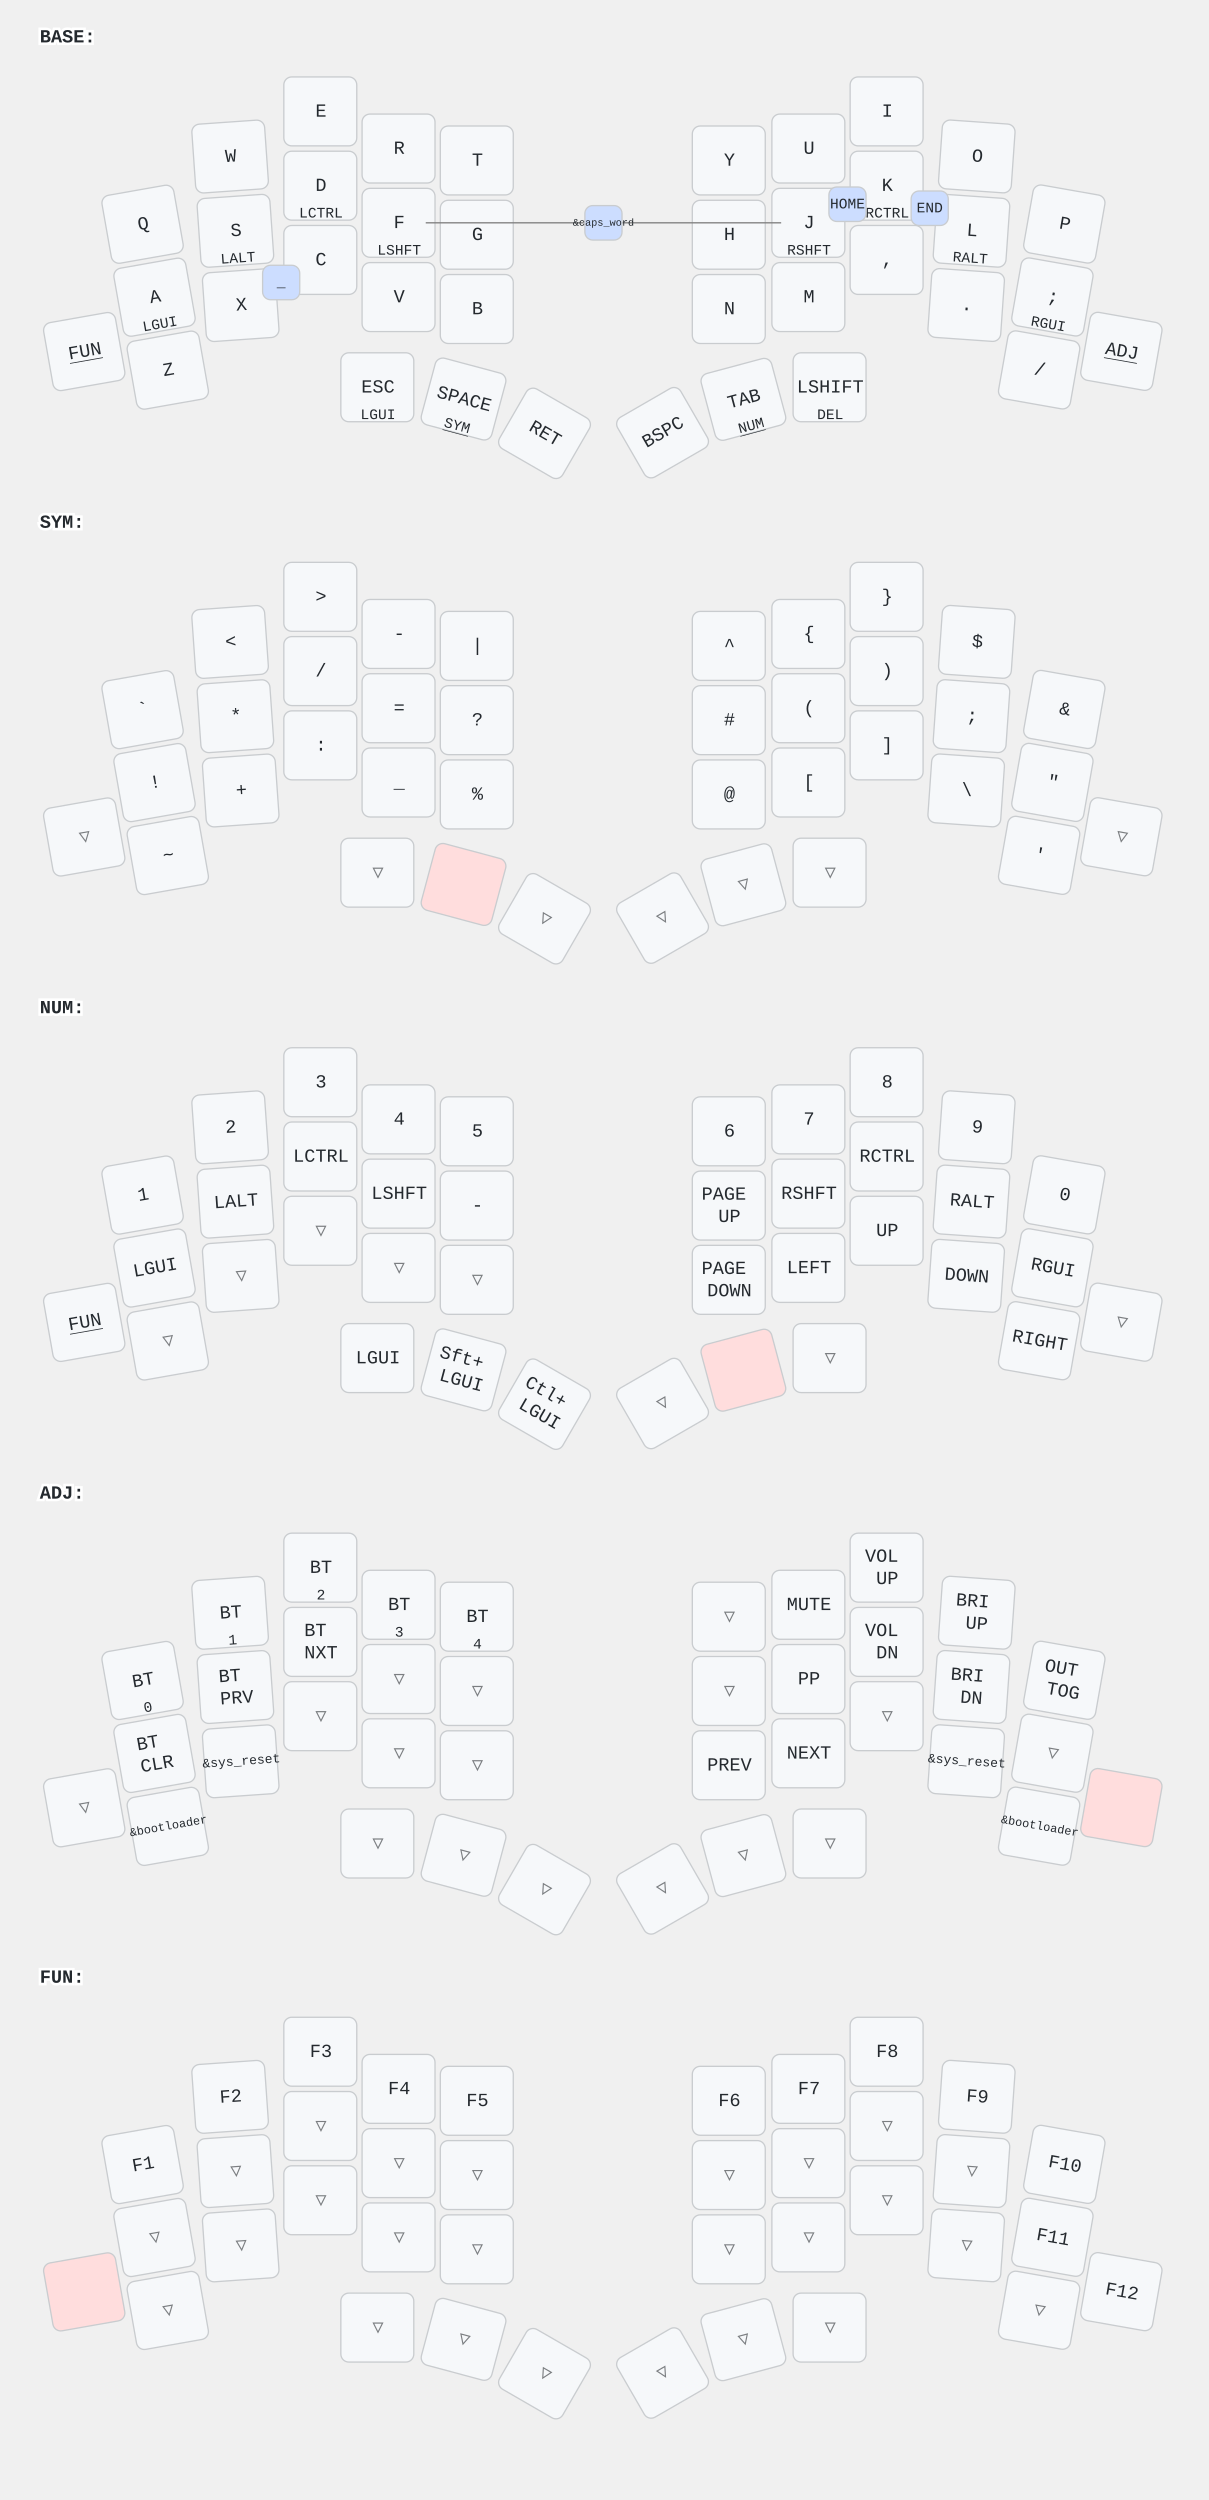
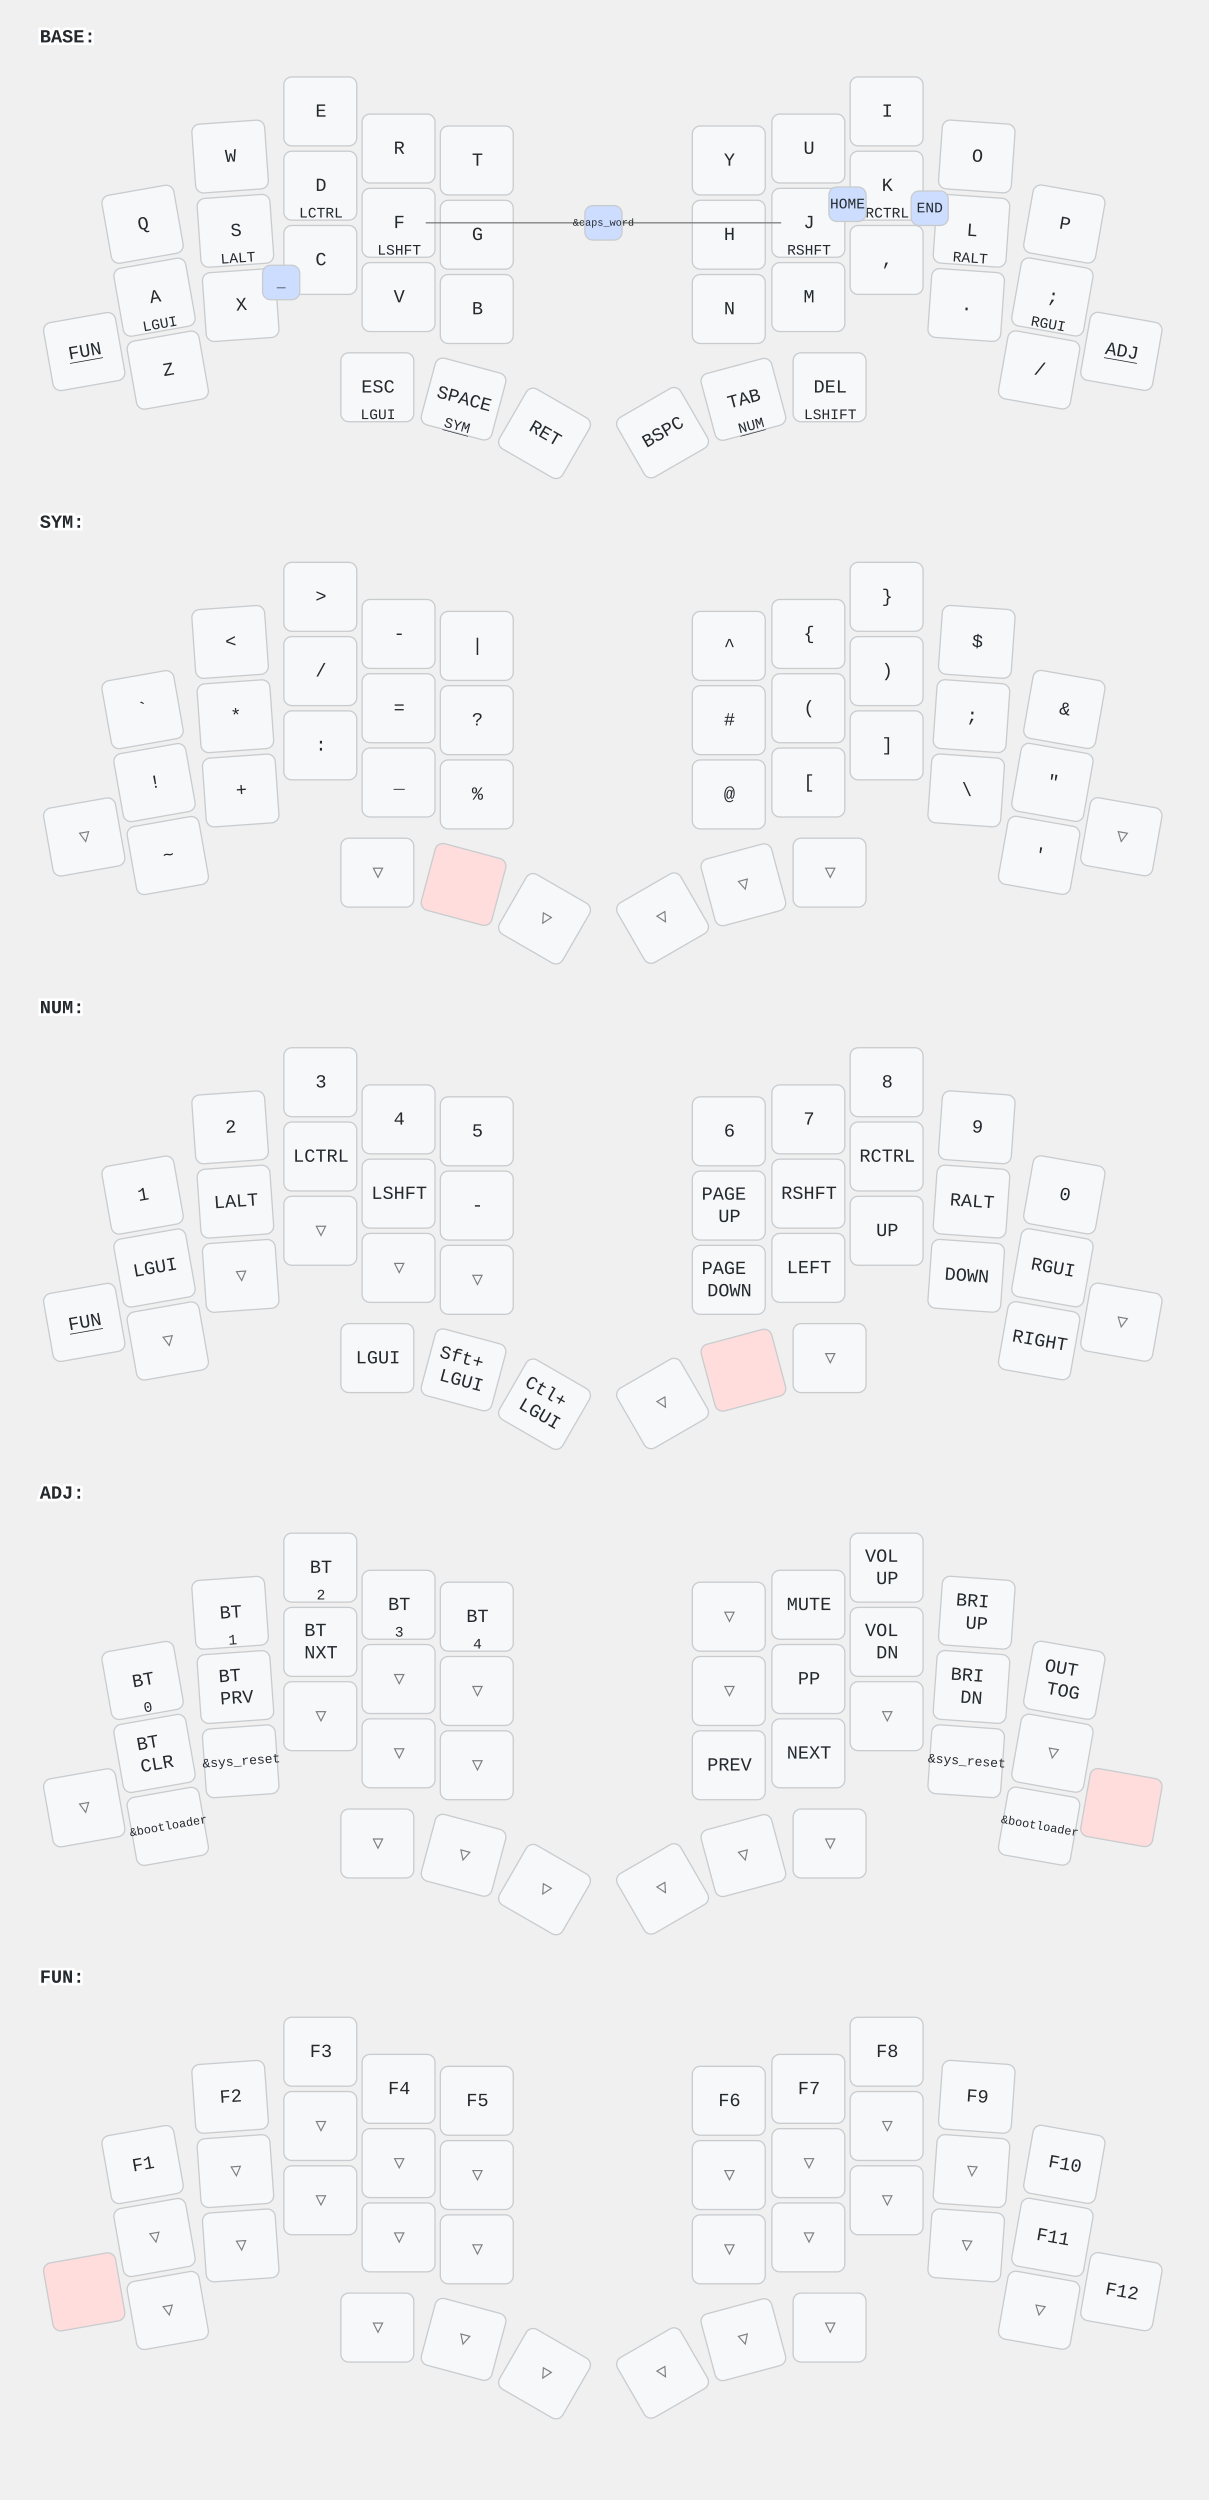
<svg xmlns="http://www.w3.org/2000/svg" width="911" height="1885" viewBox="0 0 911 1885" class="keymap">
  <style>/* inherit to force styles through use tags */
svg path {
    fill: inherit;
}

/* font and background color specifications */
svg.keymap {
    font-family: SFMono-Regular,Consolas,Liberation Mono,Menlo,monospace;
    font-size: 14px;
    font-kerning: normal;
    text-rendering: optimizeLegibility;
    fill: #24292e;
}

/* default key styling */
rect.key {
    fill: #f6f8fa;
}

rect.key, rect.combo {
    stroke: #c9cccf;
    stroke-width: 1;
}

/* default key side styling, only used is draw_key_sides is set */
rect.side {
    filter: brightness(90%);
}

/* color accent for combo boxes */
rect.combo, rect.combo-separate {
    fill: #cdf;
}

/* color accent for held keys */
rect.held, rect.combo.held {
    fill: #fdd;
}

/* color accent for ghost (optional) keys */
rect.ghost, rect.combo.ghost {
    stroke-dasharray: 4, 4;
    stroke-width: 2;
}

text {
    text-anchor: middle;
    dominant-baseline: middle;
}

/* styling for layer labels */
text.label {
    font-weight: bold;
    text-anchor: start;
    stroke: white;
    stroke-width: 4;
    paint-order: stroke;
}

/* styling for optional footer */
text.footer {
    text-anchor: end;
    dominant-baseline: auto;
    stroke: white;
    stroke-width: 4;
    paint-order: stroke;
}

/* styling for combo tap, and key non-tap label text */
text.combo, text.hold, text.shifted, text.left, text.right, text.tl, text.tr, text.bl, text.br {
    font-size: 11px;
}

text.hold, text.bl, text.br {
    text-anchor: middle;
    dominant-baseline: auto;
}

text.shifted, text.tl, text.tr {
    text-anchor: middle;
    dominant-baseline: hanging;
}

text.left, text.tl, text.bl {
    text-anchor: start;
}

text.right, text.tr, text.br {
    text-anchor: end;
}

text.layer-activator {
    text-decoration: underline;
}

/* styling for hold/shifted label text in combo box */
text.combo.hold, text.combo.shifted, text.combo.left, text.combo.right {
    font-size: 8px;
}

/* lighter symbol for transparent keys */
text.trans {
    fill: #7b7e81;
}

/* styling for combo dendrons */
path.combo {
    stroke-width: 1;
    stroke: gray;
    fill: none;
}

/* Start Tabler Icons Cleanup */
/* cannot use height/width with glyphs */
.icon-tabler &gt; path {
    fill: inherit;
    stroke: inherit;
    stroke-width: 2;
}
/* hide tabler's default box */
.icon-tabler &gt; path[stroke="none"][fill="none"] {
    visibility: hidden;
}
/* End Tabler Icons Cleanup */
</style>
  <g transform="translate(30, 0)" class="layer-BASE">
    <text x="0" y="28" class="label" id="BASE">BASE:</text>
    <g transform="translate(0, 56)">
      <g transform="translate(78, 113) rotate(-10.0)" class="key keypos-0">
        <rect rx="6" ry="6" x="-28" y="-26" width="55" height="52" class="key" />
        <text x="0" y="0" class="key tap">Q</text>
      </g>
      <g transform="translate(144, 62) rotate(-4.0)" class="key keypos-1">
        <rect rx="6" ry="6" x="-28" y="-26" width="55" height="52" class="key" />
        <text x="0" y="0" class="key tap">W</text>
      </g>
      <g transform="translate(212, 28)" class="key keypos-2">
        <rect rx="6" ry="6" x="-28" y="-26" width="55" height="52" class="key" />
        <text x="0" y="0" class="key tap">E</text>
      </g>
      <g transform="translate(271, 56)" class="key keypos-3">
        <rect rx="6" ry="6" x="-28" y="-26" width="55" height="52" class="key" />
        <text x="0" y="0" class="key tap">R</text>
      </g>
      <g transform="translate(330, 65)" class="key keypos-4">
        <rect rx="6" ry="6" x="-28" y="-26" width="55" height="52" class="key" />
        <text x="0" y="0" class="key tap">T</text>
      </g>
      <g transform="translate(520, 65)" class="key keypos-5">
        <rect rx="6" ry="6" x="-28" y="-26" width="55" height="52" class="key" />
        <text x="0" y="0" class="key tap">Y</text>
      </g>
      <g transform="translate(580, 56)" class="key keypos-6">
        <rect rx="6" ry="6" x="-28" y="-26" width="55" height="52" class="key" />
        <text x="0" y="0" class="key tap">U</text>
      </g>
      <g transform="translate(639, 28)" class="key keypos-7">
        <rect rx="6" ry="6" x="-28" y="-26" width="55" height="52" class="key" />
        <text x="0" y="0" class="key tap">I</text>
      </g>
      <g transform="translate(707, 62) rotate(4.0)" class="key keypos-8">
        <rect rx="6" ry="6" x="-28" y="-26" width="55" height="52" class="key" />
        <text x="0" y="0" class="key tap">O</text>
      </g>
      <g transform="translate(773, 113) rotate(10.0)" class="key keypos-9">
        <rect rx="6" ry="6" x="-28" y="-26" width="55" height="52" class="key" />
        <text x="0" y="0" class="key tap">P</text>
      </g>
      <g transform="translate(87, 168) rotate(-10.0)" class="key keypos-10">
        <rect rx="6" ry="6" x="-28" y="-26" width="55" height="52" class="key" />
        <text x="0" y="0" class="key tap">A</text>
        <text x="0" y="24" class="key hold">LGUI</text>
      </g>
      <g transform="translate(148, 118) rotate(-4.0)" class="key keypos-11">
        <rect rx="6" ry="6" x="-28" y="-26" width="55" height="52" class="key" />
        <text x="0" y="0" class="key tap">S</text>
        <text x="0" y="24" class="key hold">LALT</text>
      </g>
      <g transform="translate(212, 84)" class="key keypos-12">
        <rect rx="6" ry="6" x="-28" y="-26" width="55" height="52" class="key" />
        <text x="0" y="0" class="key tap">D</text>
        <text x="0" y="24" class="key hold">LCTRL</text>
      </g>
      <g transform="translate(271, 112)" class="key keypos-13">
        <rect rx="6" ry="6" x="-28" y="-26" width="55" height="52" class="key" />
        <text x="0" y="0" class="key tap">F</text>
        <text x="0" y="24" class="key hold">LSHFT</text>
      </g>
      <g transform="translate(330, 121)" class="key keypos-14">
        <rect rx="6" ry="6" x="-28" y="-26" width="55" height="52" class="key" />
        <text x="0" y="0" class="key tap">G</text>
      </g>
      <g transform="translate(520, 121)" class="key keypos-15">
        <rect rx="6" ry="6" x="-28" y="-26" width="55" height="52" class="key" />
        <text x="0" y="0" class="key tap">H</text>
      </g>
      <g transform="translate(580, 112)" class="key keypos-16">
        <rect rx="6" ry="6" x="-28" y="-26" width="55" height="52" class="key" />
        <text x="0" y="0" class="key tap">J</text>
        <text x="0" y="24" class="key hold">RSHFT</text>
      </g>
      <g transform="translate(639, 84)" class="key keypos-17">
        <rect rx="6" ry="6" x="-28" y="-26" width="55" height="52" class="key" />
        <text x="0" y="0" class="key tap">K</text>
        <text x="0" y="24" class="key hold">RCTRL</text>
      </g>
      <g transform="translate(703, 118) rotate(4.0)" class="key keypos-18">
        <rect rx="6" ry="6" x="-28" y="-26" width="55" height="52" class="key" />
        <text x="0" y="0" class="key tap">L</text>
        <text x="0" y="24" class="key hold">RALT</text>
      </g>
      <g transform="translate(764, 168) rotate(10.0)" class="key keypos-19">
        <rect rx="6" ry="6" x="-28" y="-26" width="55" height="52" class="key" />
        <text x="0" y="0" class="key tap">;</text>
        <text x="0" y="24" class="key hold">RGUI</text>
      </g>
      <g transform="translate(34, 209) rotate(-10.0)" class="key keypos-20">
        <rect rx="6" ry="6" x="-28" y="-26" width="55" height="52" class="key" />
        <a href="#FUN">
          <text x="0" y="0" class="key tap layer-activator">FUN</text>
        </a>
      </g>
      <g transform="translate(97, 223) rotate(-10.0)" class="key keypos-21">
        <rect rx="6" ry="6" x="-28" y="-26" width="55" height="52" class="key" />
        <text x="0" y="0" class="key tap">Z</text>
      </g>
      <g transform="translate(152, 174) rotate(-4.0)" class="key keypos-22">
        <rect rx="6" ry="6" x="-28" y="-26" width="55" height="52" class="key" />
        <text x="0" y="0" class="key tap">X</text>
      </g>
      <g transform="translate(212, 140)" class="key keypos-23">
        <rect rx="6" ry="6" x="-28" y="-26" width="55" height="52" class="key" />
        <text x="0" y="0" class="key tap">C</text>
      </g>
      <g transform="translate(271, 168)" class="key keypos-24">
        <rect rx="6" ry="6" x="-28" y="-26" width="55" height="52" class="key" />
        <text x="0" y="0" class="key tap">V</text>
      </g>
      <g transform="translate(330, 177)" class="key keypos-25">
        <rect rx="6" ry="6" x="-28" y="-26" width="55" height="52" class="key" />
        <text x="0" y="0" class="key tap">B</text>
      </g>
      <g transform="translate(520, 177)" class="key keypos-26">
        <rect rx="6" ry="6" x="-28" y="-26" width="55" height="52" class="key" />
        <text x="0" y="0" class="key tap">N</text>
      </g>
      <g transform="translate(580, 168)" class="key keypos-27">
        <rect rx="6" ry="6" x="-28" y="-26" width="55" height="52" class="key" />
        <text x="0" y="0" class="key tap">M</text>
      </g>
      <g transform="translate(639, 140)" class="key keypos-28">
        <rect rx="6" ry="6" x="-28" y="-26" width="55" height="52" class="key" />
        <text x="0" y="0" class="key tap">,</text>
      </g>
      <g transform="translate(699, 174) rotate(4.0)" class="key keypos-29">
        <rect rx="6" ry="6" x="-28" y="-26" width="55" height="52" class="key" />
        <text x="0" y="0" class="key tap">.</text>
      </g>
      <g transform="translate(754, 223) rotate(10.0)" class="key keypos-30">
        <rect rx="6" ry="6" x="-28" y="-26" width="55" height="52" class="key" />
        <text x="0" y="0" class="key tap">/</text>
      </g>
      <g transform="translate(816, 209) rotate(10.0)" class="key keypos-31">
        <rect rx="6" ry="6" x="-28" y="-26" width="55" height="52" class="key" />
        <a href="#ADJ">
          <text x="0" y="0" class="key tap layer-activator">ADJ</text>
        </a>
      </g>
      <g transform="translate(255, 236)" class="key keypos-32">
        <rect rx="6" ry="6" x="-28" y="-26" width="55" height="52" class="key" />
        <text x="0" y="0" class="key tap">ESC</text>
        <text x="0" y="24" class="key hold">LGUI</text>
      </g>
      <g transform="translate(320, 245) rotate(15.0)" class="key keypos-33">
        <rect rx="6" ry="6" x="-28" y="-26" width="55" height="52" class="key" />
        <text x="0" y="0" class="key tap">SPACE</text>
        <a href="#SYM">
          <text x="0" y="24" class="key hold layer-activator">SYM</text>
        </a>
      </g>
      <g transform="translate(381, 271) rotate(30.0)" class="key keypos-34">
        <rect rx="6" ry="6" x="-28" y="-26" width="55" height="52" class="key" />
        <text x="0" y="0" class="key tap">RET</text>
      </g>
      <g transform="translate(470, 270) rotate(-30.0)" class="key keypos-35">
        <rect rx="6" ry="6" x="-28" y="-26" width="55" height="52" class="key" />
        <text x="0" y="0" class="key tap">BSPC</text>
      </g>
      <g transform="translate(531, 245) rotate(-15.0)" class="key keypos-36">
        <rect rx="6" ry="6" x="-28" y="-26" width="55" height="52" class="key" />
        <text x="0" y="0" class="key tap">TAB</text>
        <a href="#NUM">
          <text x="0" y="24" class="key hold layer-activator">NUM</text>
        </a>
      </g>
      <g transform="translate(596, 236)" class="key keypos-37">
        <rect rx="6" ry="6" x="-28" y="-26" width="55" height="52" class="key" />
-         <text x="0" y="0" class="key tap">LSHIFT</text>
-         <text x="0" y="24" class="key hold">DEL</text>
+         <text x="0" y="0" class="key tap">DEL</text>
+         <text x="0" y="24" class="key hold">LSHIFT</text>
      </g>
      <g class="combo combopos-0">
        <path d="M425,112 l-134,0" class="combo" />
        <path d="M425,112 l134,0" class="combo" />
        <rect rx="6" ry="6" x="411" y="99" width="28" height="26" class="combo" />
        <text x="425" y="112" class="combo tap">
          <tspan style="font-size: 70%">&amp;caps_word</tspan>
        </text>
      </g>
      <g class="combo combopos-1">
        <rect rx="6" ry="6" x="168" y="144" width="28" height="26" class="combo" />
        <text x="182" y="157" class="combo tap">_</text>
      </g>
      <g class="combo combopos-2">
        <rect rx="6" ry="6" x="595" y="85" width="28" height="26" class="combo" />
        <text x="609" y="98" class="combo tap">HOME</text>
      </g>
      <g class="combo combopos-3">
        <rect rx="6" ry="6" x="657" y="88" width="28" height="26" class="combo" />
        <text x="671" y="101" class="combo tap">END</text>
      </g>
    </g>
  </g>
  <g transform="translate(30, 366)" class="layer-SYM">
    <text x="0" y="28" class="label" id="SYM">SYM:</text>
    <g transform="translate(0, 56)">
      <g transform="translate(78, 113) rotate(-10.0)" class="key keypos-0">
        <rect rx="6" ry="6" x="-28" y="-26" width="55" height="52" class="key" />
        <text x="0" y="0" class="key tap">`</text>
      </g>
      <g transform="translate(144, 62) rotate(-4.0)" class="key keypos-1">
        <rect rx="6" ry="6" x="-28" y="-26" width="55" height="52" class="key" />
        <text x="0" y="0" class="key tap">&lt;</text>
      </g>
      <g transform="translate(212, 28)" class="key keypos-2">
        <rect rx="6" ry="6" x="-28" y="-26" width="55" height="52" class="key" />
        <text x="0" y="0" class="key tap">&gt;</text>
      </g>
      <g transform="translate(271, 56)" class="key keypos-3">
        <rect rx="6" ry="6" x="-28" y="-26" width="55" height="52" class="key" />
        <text x="0" y="0" class="key tap">-</text>
      </g>
      <g transform="translate(330, 65)" class="key keypos-4">
        <rect rx="6" ry="6" x="-28" y="-26" width="55" height="52" class="key" />
        <text x="0" y="0" class="key tap">|</text>
      </g>
      <g transform="translate(520, 65)" class="key keypos-5">
        <rect rx="6" ry="6" x="-28" y="-26" width="55" height="52" class="key" />
        <text x="0" y="0" class="key tap">^</text>
      </g>
      <g transform="translate(580, 56)" class="key keypos-6">
        <rect rx="6" ry="6" x="-28" y="-26" width="55" height="52" class="key" />
        <text x="0" y="0" class="key tap">{</text>
      </g>
      <g transform="translate(639, 28)" class="key keypos-7">
        <rect rx="6" ry="6" x="-28" y="-26" width="55" height="52" class="key" />
        <text x="0" y="0" class="key tap">}</text>
      </g>
      <g transform="translate(707, 62) rotate(4.0)" class="key keypos-8">
        <rect rx="6" ry="6" x="-28" y="-26" width="55" height="52" class="key" />
        <text x="0" y="0" class="key tap">$</text>
      </g>
      <g transform="translate(773, 113) rotate(10.0)" class="key keypos-9">
        <rect rx="6" ry="6" x="-28" y="-26" width="55" height="52" class="key" />
        <text x="0" y="0" class="key tap">&amp;</text>
      </g>
      <g transform="translate(87, 168) rotate(-10.0)" class="key keypos-10">
        <rect rx="6" ry="6" x="-28" y="-26" width="55" height="52" class="key" />
        <text x="0" y="0" class="key tap">!</text>
      </g>
      <g transform="translate(148, 118) rotate(-4.0)" class="key keypos-11">
        <rect rx="6" ry="6" x="-28" y="-26" width="55" height="52" class="key" />
        <text x="0" y="0" class="key tap">*</text>
      </g>
      <g transform="translate(212, 84)" class="key keypos-12">
        <rect rx="6" ry="6" x="-28" y="-26" width="55" height="52" class="key" />
        <text x="0" y="0" class="key tap">/</text>
      </g>
      <g transform="translate(271, 112)" class="key keypos-13">
        <rect rx="6" ry="6" x="-28" y="-26" width="55" height="52" class="key" />
        <text x="0" y="0" class="key tap">=</text>
      </g>
      <g transform="translate(330, 121)" class="key keypos-14">
        <rect rx="6" ry="6" x="-28" y="-26" width="55" height="52" class="key" />
        <text x="0" y="0" class="key tap">?</text>
      </g>
      <g transform="translate(520, 121)" class="key keypos-15">
        <rect rx="6" ry="6" x="-28" y="-26" width="55" height="52" class="key" />
        <text x="0" y="0" class="key tap">#</text>
      </g>
      <g transform="translate(580, 112)" class="key keypos-16">
        <rect rx="6" ry="6" x="-28" y="-26" width="55" height="52" class="key" />
        <text x="0" y="0" class="key tap">(</text>
      </g>
      <g transform="translate(639, 84)" class="key keypos-17">
        <rect rx="6" ry="6" x="-28" y="-26" width="55" height="52" class="key" />
        <text x="0" y="0" class="key tap">)</text>
      </g>
      <g transform="translate(703, 118) rotate(4.0)" class="key keypos-18">
        <rect rx="6" ry="6" x="-28" y="-26" width="55" height="52" class="key" />
        <text x="0" y="0" class="key tap">;</text>
      </g>
      <g transform="translate(764, 168) rotate(10.0)" class="key keypos-19">
        <rect rx="6" ry="6" x="-28" y="-26" width="55" height="52" class="key" />
        <text x="0" y="0" class="key tap">"</text>
      </g>
      <g transform="translate(34, 209) rotate(-10.0)" class="key trans keypos-20">
        <rect rx="6" ry="6" x="-28" y="-26" width="55" height="52" class="key trans" />
        <text x="0" y="0" class="key trans tap">▽</text>
      </g>
      <g transform="translate(97, 223) rotate(-10.0)" class="key keypos-21">
        <rect rx="6" ry="6" x="-28" y="-26" width="55" height="52" class="key" />
        <text x="0" y="0" class="key tap">~</text>
      </g>
      <g transform="translate(152, 174) rotate(-4.0)" class="key keypos-22">
        <rect rx="6" ry="6" x="-28" y="-26" width="55" height="52" class="key" />
        <text x="0" y="0" class="key tap">+</text>
      </g>
      <g transform="translate(212, 140)" class="key keypos-23">
        <rect rx="6" ry="6" x="-28" y="-26" width="55" height="52" class="key" />
        <text x="0" y="0" class="key tap">:</text>
      </g>
      <g transform="translate(271, 168)" class="key keypos-24">
        <rect rx="6" ry="6" x="-28" y="-26" width="55" height="52" class="key" />
        <text x="0" y="0" class="key tap">_</text>
      </g>
      <g transform="translate(330, 177)" class="key keypos-25">
        <rect rx="6" ry="6" x="-28" y="-26" width="55" height="52" class="key" />
        <text x="0" y="0" class="key tap">%</text>
      </g>
      <g transform="translate(520, 177)" class="key keypos-26">
        <rect rx="6" ry="6" x="-28" y="-26" width="55" height="52" class="key" />
        <text x="0" y="0" class="key tap">@</text>
      </g>
      <g transform="translate(580, 168)" class="key keypos-27">
        <rect rx="6" ry="6" x="-28" y="-26" width="55" height="52" class="key" />
        <text x="0" y="0" class="key tap">[</text>
      </g>
      <g transform="translate(639, 140)" class="key keypos-28">
        <rect rx="6" ry="6" x="-28" y="-26" width="55" height="52" class="key" />
        <text x="0" y="0" class="key tap">]</text>
      </g>
      <g transform="translate(699, 174) rotate(4.0)" class="key keypos-29">
        <rect rx="6" ry="6" x="-28" y="-26" width="55" height="52" class="key" />
        <text x="0" y="0" class="key tap">\</text>
      </g>
      <g transform="translate(754, 223) rotate(10.0)" class="key keypos-30">
        <rect rx="6" ry="6" x="-28" y="-26" width="55" height="52" class="key" />
        <text x="0" y="0" class="key tap">'</text>
      </g>
      <g transform="translate(816, 209) rotate(10.0)" class="key trans keypos-31">
        <rect rx="6" ry="6" x="-28" y="-26" width="55" height="52" class="key trans" />
        <text x="0" y="0" class="key trans tap">▽</text>
      </g>
      <g transform="translate(255, 236)" class="key trans keypos-32">
        <rect rx="6" ry="6" x="-28" y="-26" width="55" height="52" class="key trans" />
        <text x="0" y="0" class="key trans tap">▽</text>
      </g>
      <g transform="translate(320, 245) rotate(15.0)" class="key held keypos-33">
        <rect rx="6" ry="6" x="-28" y="-26" width="55" height="52" class="key held" />
      </g>
      <g transform="translate(381, 271) rotate(30.0)" class="key trans keypos-34">
        <rect rx="6" ry="6" x="-28" y="-26" width="55" height="52" class="key trans" />
        <text x="0" y="0" class="key trans tap">▽</text>
      </g>
      <g transform="translate(470, 270) rotate(-30.0)" class="key trans keypos-35">
        <rect rx="6" ry="6" x="-28" y="-26" width="55" height="52" class="key trans" />
        <text x="0" y="0" class="key trans tap">▽</text>
      </g>
      <g transform="translate(531, 245) rotate(-15.0)" class="key trans keypos-36">
        <rect rx="6" ry="6" x="-28" y="-26" width="55" height="52" class="key trans" />
        <text x="0" y="0" class="key trans tap">▽</text>
      </g>
      <g transform="translate(596, 236)" class="key trans keypos-37">
        <rect rx="6" ry="6" x="-28" y="-26" width="55" height="52" class="key trans" />
        <text x="0" y="0" class="key trans tap">▽</text>
      </g>
    </g>
  </g>
  <g transform="translate(30, 732)" class="layer-NUM">
    <text x="0" y="28" class="label" id="NUM">NUM:</text>
    <g transform="translate(0, 56)">
      <g transform="translate(78, 113) rotate(-10.0)" class="key keypos-0">
        <rect rx="6" ry="6" x="-28" y="-26" width="55" height="52" class="key" />
        <text x="0" y="0" class="key tap">1</text>
      </g>
      <g transform="translate(144, 62) rotate(-4.0)" class="key keypos-1">
        <rect rx="6" ry="6" x="-28" y="-26" width="55" height="52" class="key" />
        <text x="0" y="0" class="key tap">2</text>
      </g>
      <g transform="translate(212, 28)" class="key keypos-2">
        <rect rx="6" ry="6" x="-28" y="-26" width="55" height="52" class="key" />
        <text x="0" y="0" class="key tap">3</text>
      </g>
      <g transform="translate(271, 56)" class="key keypos-3">
        <rect rx="6" ry="6" x="-28" y="-26" width="55" height="52" class="key" />
        <text x="0" y="0" class="key tap">4</text>
      </g>
      <g transform="translate(330, 65)" class="key keypos-4">
        <rect rx="6" ry="6" x="-28" y="-26" width="55" height="52" class="key" />
        <text x="0" y="0" class="key tap">5</text>
      </g>
      <g transform="translate(520, 65)" class="key keypos-5">
        <rect rx="6" ry="6" x="-28" y="-26" width="55" height="52" class="key" />
        <text x="0" y="0" class="key tap">6</text>
      </g>
      <g transform="translate(580, 56)" class="key keypos-6">
        <rect rx="6" ry="6" x="-28" y="-26" width="55" height="52" class="key" />
        <text x="0" y="0" class="key tap">7</text>
      </g>
      <g transform="translate(639, 28)" class="key keypos-7">
        <rect rx="6" ry="6" x="-28" y="-26" width="55" height="52" class="key" />
        <text x="0" y="0" class="key tap">8</text>
      </g>
      <g transform="translate(707, 62) rotate(4.0)" class="key keypos-8">
        <rect rx="6" ry="6" x="-28" y="-26" width="55" height="52" class="key" />
        <text x="0" y="0" class="key tap">9</text>
      </g>
      <g transform="translate(773, 113) rotate(10.0)" class="key keypos-9">
        <rect rx="6" ry="6" x="-28" y="-26" width="55" height="52" class="key" />
        <text x="0" y="0" class="key tap">0</text>
      </g>
      <g transform="translate(87, 168) rotate(-10.0)" class="key keypos-10">
        <rect rx="6" ry="6" x="-28" y="-26" width="55" height="52" class="key" />
        <text x="0" y="0" class="key tap">LGUI</text>
      </g>
      <g transform="translate(148, 118) rotate(-4.0)" class="key keypos-11">
        <rect rx="6" ry="6" x="-28" y="-26" width="55" height="52" class="key" />
        <text x="0" y="0" class="key tap">LALT</text>
      </g>
      <g transform="translate(212, 84)" class="key keypos-12">
        <rect rx="6" ry="6" x="-28" y="-26" width="55" height="52" class="key" />
        <text x="0" y="0" class="key tap">LCTRL</text>
      </g>
      <g transform="translate(271, 112)" class="key keypos-13">
        <rect rx="6" ry="6" x="-28" y="-26" width="55" height="52" class="key" />
        <text x="0" y="0" class="key tap">LSHFT</text>
      </g>
      <g transform="translate(330, 121)" class="key keypos-14">
        <rect rx="6" ry="6" x="-28" y="-26" width="55" height="52" class="key" />
        <text x="0" y="0" class="key tap">-</text>
      </g>
      <g transform="translate(520, 121)" class="key keypos-15">
        <rect rx="6" ry="6" x="-28" y="-26" width="55" height="52" class="key" />
        <text x="0" y="0" class="key tap">
          <tspan x="0" dy="-0.6em">PAGE</tspan>
          <tspan x="0" dy="1.2em">UP</tspan>
        </text>
      </g>
      <g transform="translate(580, 112)" class="key keypos-16">
        <rect rx="6" ry="6" x="-28" y="-26" width="55" height="52" class="key" />
        <text x="0" y="0" class="key tap">RSHFT</text>
      </g>
      <g transform="translate(639, 84)" class="key keypos-17">
        <rect rx="6" ry="6" x="-28" y="-26" width="55" height="52" class="key" />
        <text x="0" y="0" class="key tap">RCTRL</text>
      </g>
      <g transform="translate(703, 118) rotate(4.0)" class="key keypos-18">
        <rect rx="6" ry="6" x="-28" y="-26" width="55" height="52" class="key" />
        <text x="0" y="0" class="key tap">RALT</text>
      </g>
      <g transform="translate(764, 168) rotate(10.0)" class="key keypos-19">
        <rect rx="6" ry="6" x="-28" y="-26" width="55" height="52" class="key" />
        <text x="0" y="0" class="key tap">RGUI</text>
      </g>
      <g transform="translate(34, 209) rotate(-10.0)" class="key keypos-20">
        <rect rx="6" ry="6" x="-28" y="-26" width="55" height="52" class="key" />
        <a href="#FUN">
          <text x="0" y="0" class="key tap layer-activator">FUN</text>
        </a>
      </g>
      <g transform="translate(97, 223) rotate(-10.0)" class="key trans keypos-21">
        <rect rx="6" ry="6" x="-28" y="-26" width="55" height="52" class="key trans" />
        <text x="0" y="0" class="key trans tap">▽</text>
      </g>
      <g transform="translate(152, 174) rotate(-4.0)" class="key trans keypos-22">
        <rect rx="6" ry="6" x="-28" y="-26" width="55" height="52" class="key trans" />
        <text x="0" y="0" class="key trans tap">▽</text>
      </g>
      <g transform="translate(212, 140)" class="key trans keypos-23">
        <rect rx="6" ry="6" x="-28" y="-26" width="55" height="52" class="key trans" />
        <text x="0" y="0" class="key trans tap">▽</text>
      </g>
      <g transform="translate(271, 168)" class="key trans keypos-24">
        <rect rx="6" ry="6" x="-28" y="-26" width="55" height="52" class="key trans" />
        <text x="0" y="0" class="key trans tap">▽</text>
      </g>
      <g transform="translate(330, 177)" class="key trans keypos-25">
        <rect rx="6" ry="6" x="-28" y="-26" width="55" height="52" class="key trans" />
        <text x="0" y="0" class="key trans tap">▽</text>
      </g>
      <g transform="translate(520, 177)" class="key keypos-26">
        <rect rx="6" ry="6" x="-28" y="-26" width="55" height="52" class="key" />
        <text x="0" y="0" class="key tap">
          <tspan x="0" dy="-0.6em">PAGE</tspan>
          <tspan x="0" dy="1.2em">DOWN</tspan>
        </text>
      </g>
      <g transform="translate(580, 168)" class="key keypos-27">
        <rect rx="6" ry="6" x="-28" y="-26" width="55" height="52" class="key" />
        <text x="0" y="0" class="key tap">LEFT</text>
      </g>
      <g transform="translate(639, 140)" class="key keypos-28">
        <rect rx="6" ry="6" x="-28" y="-26" width="55" height="52" class="key" />
        <text x="0" y="0" class="key tap">UP</text>
      </g>
      <g transform="translate(699, 174) rotate(4.0)" class="key keypos-29">
        <rect rx="6" ry="6" x="-28" y="-26" width="55" height="52" class="key" />
        <text x="0" y="0" class="key tap">DOWN</text>
      </g>
      <g transform="translate(754, 223) rotate(10.0)" class="key keypos-30">
        <rect rx="6" ry="6" x="-28" y="-26" width="55" height="52" class="key" />
        <text x="0" y="0" class="key tap">RIGHT</text>
      </g>
      <g transform="translate(816, 209) rotate(10.0)" class="key trans keypos-31">
        <rect rx="6" ry="6" x="-28" y="-26" width="55" height="52" class="key trans" />
        <text x="0" y="0" class="key trans tap">▽</text>
      </g>
      <g transform="translate(255, 236)" class="key keypos-32">
        <rect rx="6" ry="6" x="-28" y="-26" width="55" height="52" class="key" />
        <text x="0" y="0" class="key tap">LGUI</text>
      </g>
      <g transform="translate(320, 245) rotate(15.0)" class="key keypos-33">
        <rect rx="6" ry="6" x="-28" y="-26" width="55" height="52" class="key" />
        <text x="0" y="0" class="key tap">
          <tspan x="0" dy="-0.6em">Sft+</tspan>
          <tspan x="0" dy="1.2em">LGUI</tspan>
        </text>
      </g>
      <g transform="translate(381, 271) rotate(30.0)" class="key keypos-34">
        <rect rx="6" ry="6" x="-28" y="-26" width="55" height="52" class="key" />
        <text x="0" y="0" class="key tap">
          <tspan x="0" dy="-0.6em">Ctl+</tspan>
          <tspan x="0" dy="1.2em">LGUI</tspan>
        </text>
      </g>
      <g transform="translate(470, 270) rotate(-30.0)" class="key trans keypos-35">
        <rect rx="6" ry="6" x="-28" y="-26" width="55" height="52" class="key trans" />
        <text x="0" y="0" class="key trans tap">▽</text>
      </g>
      <g transform="translate(531, 245) rotate(-15.0)" class="key held keypos-36">
        <rect rx="6" ry="6" x="-28" y="-26" width="55" height="52" class="key held" />
      </g>
      <g transform="translate(596, 236)" class="key trans keypos-37">
        <rect rx="6" ry="6" x="-28" y="-26" width="55" height="52" class="key trans" />
        <text x="0" y="0" class="key trans tap">▽</text>
      </g>
    </g>
  </g>
  <g transform="translate(30, 1098)" class="layer-ADJ">
    <text x="0" y="28" class="label" id="ADJ">ADJ:</text>
    <g transform="translate(0, 56)">
      <g transform="translate(78, 113) rotate(-10.0)" class="key keypos-0">
        <rect rx="6" ry="6" x="-28" y="-26" width="55" height="52" class="key" />
        <text x="0" y="0" class="key tap">BT</text>
        <text x="0" y="24" class="key hold">0</text>
      </g>
      <g transform="translate(144, 62) rotate(-4.0)" class="key keypos-1">
        <rect rx="6" ry="6" x="-28" y="-26" width="55" height="52" class="key" />
        <text x="0" y="0" class="key tap">BT</text>
        <text x="0" y="24" class="key hold">1</text>
      </g>
      <g transform="translate(212, 28)" class="key keypos-2">
        <rect rx="6" ry="6" x="-28" y="-26" width="55" height="52" class="key" />
        <text x="0" y="0" class="key tap">BT</text>
        <text x="0" y="24" class="key hold">2</text>
      </g>
      <g transform="translate(271, 56)" class="key keypos-3">
        <rect rx="6" ry="6" x="-28" y="-26" width="55" height="52" class="key" />
        <text x="0" y="0" class="key tap">BT</text>
        <text x="0" y="24" class="key hold">3</text>
      </g>
      <g transform="translate(330, 65)" class="key keypos-4">
        <rect rx="6" ry="6" x="-28" y="-26" width="55" height="52" class="key" />
        <text x="0" y="0" class="key tap">BT</text>
        <text x="0" y="24" class="key hold">4</text>
      </g>
      <g transform="translate(520, 65)" class="key trans keypos-5">
        <rect rx="6" ry="6" x="-28" y="-26" width="55" height="52" class="key trans" />
        <text x="0" y="0" class="key trans tap">▽</text>
      </g>
      <g transform="translate(580, 56)" class="key keypos-6">
        <rect rx="6" ry="6" x="-28" y="-26" width="55" height="52" class="key" />
        <text x="0" y="0" class="key tap">MUTE</text>
      </g>
      <g transform="translate(639, 28)" class="key keypos-7">
        <rect rx="6" ry="6" x="-28" y="-26" width="55" height="52" class="key" />
        <text x="0" y="0" class="key tap">
          <tspan x="0" dy="-0.6em">VOL</tspan>
          <tspan x="0" dy="1.2em">UP</tspan>
        </text>
      </g>
      <g transform="translate(707, 62) rotate(4.0)" class="key keypos-8">
        <rect rx="6" ry="6" x="-28" y="-26" width="55" height="52" class="key" />
        <text x="0" y="0" class="key tap">
          <tspan x="0" dy="-0.6em">BRI</tspan>
          <tspan x="0" dy="1.2em">UP</tspan>
        </text>
      </g>
      <g transform="translate(773, 113) rotate(10.0)" class="key keypos-9">
        <rect rx="6" ry="6" x="-28" y="-26" width="55" height="52" class="key" />
        <text x="0" y="0" class="key tap">
          <tspan x="0" dy="-0.6em">OUT</tspan>
          <tspan x="0" dy="1.2em">TOG</tspan>
        </text>
      </g>
      <g transform="translate(87, 168) rotate(-10.0)" class="key keypos-10">
        <rect rx="6" ry="6" x="-28" y="-26" width="55" height="52" class="key" />
        <text x="0" y="0" class="key tap">
          <tspan x="0" dy="-0.6em">BT</tspan>
          <tspan x="0" dy="1.2em">CLR</tspan>
        </text>
      </g>
      <g transform="translate(148, 118) rotate(-4.0)" class="key keypos-11">
        <rect rx="6" ry="6" x="-28" y="-26" width="55" height="52" class="key" />
        <text x="0" y="0" class="key tap">
          <tspan x="0" dy="-0.6em">BT</tspan>
          <tspan x="0" dy="1.2em">PRV</tspan>
        </text>
      </g>
      <g transform="translate(212, 84)" class="key keypos-12">
        <rect rx="6" ry="6" x="-28" y="-26" width="55" height="52" class="key" />
        <text x="0" y="0" class="key tap">
          <tspan x="0" dy="-0.6em">BT</tspan>
          <tspan x="0" dy="1.2em">NXT</tspan>
        </text>
      </g>
      <g transform="translate(271, 112)" class="key trans keypos-13">
        <rect rx="6" ry="6" x="-28" y="-26" width="55" height="52" class="key trans" />
        <text x="0" y="0" class="key trans tap">▽</text>
      </g>
      <g transform="translate(330, 121)" class="key trans keypos-14">
        <rect rx="6" ry="6" x="-28" y="-26" width="55" height="52" class="key trans" />
        <text x="0" y="0" class="key trans tap">▽</text>
      </g>
      <g transform="translate(520, 121)" class="key trans keypos-15">
        <rect rx="6" ry="6" x="-28" y="-26" width="55" height="52" class="key trans" />
        <text x="0" y="0" class="key trans tap">▽</text>
      </g>
      <g transform="translate(580, 112)" class="key keypos-16">
        <rect rx="6" ry="6" x="-28" y="-26" width="55" height="52" class="key" />
        <text x="0" y="0" class="key tap">PP</text>
      </g>
      <g transform="translate(639, 84)" class="key keypos-17">
        <rect rx="6" ry="6" x="-28" y="-26" width="55" height="52" class="key" />
        <text x="0" y="0" class="key tap">
          <tspan x="0" dy="-0.6em">VOL</tspan>
          <tspan x="0" dy="1.2em">DN</tspan>
        </text>
      </g>
      <g transform="translate(703, 118) rotate(4.0)" class="key keypos-18">
        <rect rx="6" ry="6" x="-28" y="-26" width="55" height="52" class="key" />
        <text x="0" y="0" class="key tap">
          <tspan x="0" dy="-0.6em">BRI</tspan>
          <tspan x="0" dy="1.2em">DN</tspan>
        </text>
      </g>
      <g transform="translate(764, 168) rotate(10.0)" class="key trans keypos-19">
        <rect rx="6" ry="6" x="-28" y="-26" width="55" height="52" class="key trans" />
        <text x="0" y="0" class="key trans tap">▽</text>
      </g>
      <g transform="translate(34, 209) rotate(-10.0)" class="key trans keypos-20">
        <rect rx="6" ry="6" x="-28" y="-26" width="55" height="52" class="key trans" />
        <text x="0" y="0" class="key trans tap">▽</text>
      </g>
      <g transform="translate(97, 223) rotate(-10.0)" class="key keypos-21">
        <rect rx="6" ry="6" x="-28" y="-26" width="55" height="52" class="key" />
        <text x="0" y="0" class="key tap">
          <tspan style="font-size: 64%">&amp;bootloader</tspan>
        </text>
      </g>
      <g transform="translate(152, 174) rotate(-4.0)" class="key keypos-22">
        <rect rx="6" ry="6" x="-28" y="-26" width="55" height="52" class="key" />
        <text x="0" y="0" class="key tap">
          <tspan style="font-size: 70%">&amp;sys_reset</tspan>
        </text>
      </g>
      <g transform="translate(212, 140)" class="key trans keypos-23">
        <rect rx="6" ry="6" x="-28" y="-26" width="55" height="52" class="key trans" />
        <text x="0" y="0" class="key trans tap">▽</text>
      </g>
      <g transform="translate(271, 168)" class="key trans keypos-24">
        <rect rx="6" ry="6" x="-28" y="-26" width="55" height="52" class="key trans" />
        <text x="0" y="0" class="key trans tap">▽</text>
      </g>
      <g transform="translate(330, 177)" class="key trans keypos-25">
        <rect rx="6" ry="6" x="-28" y="-26" width="55" height="52" class="key trans" />
        <text x="0" y="0" class="key trans tap">▽</text>
      </g>
      <g transform="translate(520, 177)" class="key keypos-26">
        <rect rx="6" ry="6" x="-28" y="-26" width="55" height="52" class="key" />
        <text x="0" y="0" class="key tap">PREV</text>
      </g>
      <g transform="translate(580, 168)" class="key keypos-27">
        <rect rx="6" ry="6" x="-28" y="-26" width="55" height="52" class="key" />
        <text x="0" y="0" class="key tap">NEXT</text>
      </g>
      <g transform="translate(639, 140)" class="key trans keypos-28">
        <rect rx="6" ry="6" x="-28" y="-26" width="55" height="52" class="key trans" />
        <text x="0" y="0" class="key trans tap">▽</text>
      </g>
      <g transform="translate(699, 174) rotate(4.0)" class="key keypos-29">
        <rect rx="6" ry="6" x="-28" y="-26" width="55" height="52" class="key" />
        <text x="0" y="0" class="key tap">
          <tspan style="font-size: 70%">&amp;sys_reset</tspan>
        </text>
      </g>
      <g transform="translate(754, 223) rotate(10.0)" class="key keypos-30">
        <rect rx="6" ry="6" x="-28" y="-26" width="55" height="52" class="key" />
        <text x="0" y="0" class="key tap">
          <tspan style="font-size: 64%">&amp;bootloader</tspan>
        </text>
      </g>
      <g transform="translate(816, 209) rotate(10.0)" class="key held keypos-31">
        <rect rx="6" ry="6" x="-28" y="-26" width="55" height="52" class="key held" />
      </g>
      <g transform="translate(255, 236)" class="key trans keypos-32">
        <rect rx="6" ry="6" x="-28" y="-26" width="55" height="52" class="key trans" />
        <text x="0" y="0" class="key trans tap">▽</text>
      </g>
      <g transform="translate(320, 245) rotate(15.0)" class="key trans keypos-33">
        <rect rx="6" ry="6" x="-28" y="-26" width="55" height="52" class="key trans" />
        <text x="0" y="0" class="key trans tap">▽</text>
      </g>
      <g transform="translate(381, 271) rotate(30.0)" class="key trans keypos-34">
        <rect rx="6" ry="6" x="-28" y="-26" width="55" height="52" class="key trans" />
        <text x="0" y="0" class="key trans tap">▽</text>
      </g>
      <g transform="translate(470, 270) rotate(-30.0)" class="key trans keypos-35">
        <rect rx="6" ry="6" x="-28" y="-26" width="55" height="52" class="key trans" />
        <text x="0" y="0" class="key trans tap">▽</text>
      </g>
      <g transform="translate(531, 245) rotate(-15.0)" class="key trans keypos-36">
        <rect rx="6" ry="6" x="-28" y="-26" width="55" height="52" class="key trans" />
        <text x="0" y="0" class="key trans tap">▽</text>
      </g>
      <g transform="translate(596, 236)" class="key trans keypos-37">
        <rect rx="6" ry="6" x="-28" y="-26" width="55" height="52" class="key trans" />
        <text x="0" y="0" class="key trans tap">▽</text>
      </g>
    </g>
  </g>
  <g transform="translate(30, 1463)" class="layer-FUN">
    <text x="0" y="28" class="label" id="FUN">FUN:</text>
    <g transform="translate(0, 56)">
      <g transform="translate(78, 113) rotate(-10.0)" class="key keypos-0">
        <rect rx="6" ry="6" x="-28" y="-26" width="55" height="52" class="key" />
        <text x="0" y="0" class="key tap">F1</text>
      </g>
      <g transform="translate(144, 62) rotate(-4.0)" class="key keypos-1">
        <rect rx="6" ry="6" x="-28" y="-26" width="55" height="52" class="key" />
        <text x="0" y="0" class="key tap">F2</text>
      </g>
      <g transform="translate(212, 28)" class="key keypos-2">
        <rect rx="6" ry="6" x="-28" y="-26" width="55" height="52" class="key" />
        <text x="0" y="0" class="key tap">F3</text>
      </g>
      <g transform="translate(271, 56)" class="key keypos-3">
        <rect rx="6" ry="6" x="-28" y="-26" width="55" height="52" class="key" />
        <text x="0" y="0" class="key tap">F4</text>
      </g>
      <g transform="translate(330, 65)" class="key keypos-4">
        <rect rx="6" ry="6" x="-28" y="-26" width="55" height="52" class="key" />
        <text x="0" y="0" class="key tap">F5</text>
      </g>
      <g transform="translate(520, 65)" class="key keypos-5">
        <rect rx="6" ry="6" x="-28" y="-26" width="55" height="52" class="key" />
        <text x="0" y="0" class="key tap">F6</text>
      </g>
      <g transform="translate(580, 56)" class="key keypos-6">
        <rect rx="6" ry="6" x="-28" y="-26" width="55" height="52" class="key" />
        <text x="0" y="0" class="key tap">F7</text>
      </g>
      <g transform="translate(639, 28)" class="key keypos-7">
        <rect rx="6" ry="6" x="-28" y="-26" width="55" height="52" class="key" />
        <text x="0" y="0" class="key tap">F8</text>
      </g>
      <g transform="translate(707, 62) rotate(4.0)" class="key keypos-8">
        <rect rx="6" ry="6" x="-28" y="-26" width="55" height="52" class="key" />
        <text x="0" y="0" class="key tap">F9</text>
      </g>
      <g transform="translate(773, 113) rotate(10.0)" class="key keypos-9">
        <rect rx="6" ry="6" x="-28" y="-26" width="55" height="52" class="key" />
        <text x="0" y="0" class="key tap">F10</text>
      </g>
      <g transform="translate(87, 168) rotate(-10.0)" class="key trans keypos-10">
        <rect rx="6" ry="6" x="-28" y="-26" width="55" height="52" class="key trans" />
        <text x="0" y="0" class="key trans tap">▽</text>
      </g>
      <g transform="translate(148, 118) rotate(-4.0)" class="key trans keypos-11">
        <rect rx="6" ry="6" x="-28" y="-26" width="55" height="52" class="key trans" />
        <text x="0" y="0" class="key trans tap">▽</text>
      </g>
      <g transform="translate(212, 84)" class="key trans keypos-12">
        <rect rx="6" ry="6" x="-28" y="-26" width="55" height="52" class="key trans" />
        <text x="0" y="0" class="key trans tap">▽</text>
      </g>
      <g transform="translate(271, 112)" class="key trans keypos-13">
        <rect rx="6" ry="6" x="-28" y="-26" width="55" height="52" class="key trans" />
        <text x="0" y="0" class="key trans tap">▽</text>
      </g>
      <g transform="translate(330, 121)" class="key trans keypos-14">
        <rect rx="6" ry="6" x="-28" y="-26" width="55" height="52" class="key trans" />
        <text x="0" y="0" class="key trans tap">▽</text>
      </g>
      <g transform="translate(520, 121)" class="key trans keypos-15">
        <rect rx="6" ry="6" x="-28" y="-26" width="55" height="52" class="key trans" />
        <text x="0" y="0" class="key trans tap">▽</text>
      </g>
      <g transform="translate(580, 112)" class="key trans keypos-16">
        <rect rx="6" ry="6" x="-28" y="-26" width="55" height="52" class="key trans" />
        <text x="0" y="0" class="key trans tap">▽</text>
      </g>
      <g transform="translate(639, 84)" class="key trans keypos-17">
        <rect rx="6" ry="6" x="-28" y="-26" width="55" height="52" class="key trans" />
        <text x="0" y="0" class="key trans tap">▽</text>
      </g>
      <g transform="translate(703, 118) rotate(4.0)" class="key trans keypos-18">
        <rect rx="6" ry="6" x="-28" y="-26" width="55" height="52" class="key trans" />
        <text x="0" y="0" class="key trans tap">▽</text>
      </g>
      <g transform="translate(764, 168) rotate(10.0)" class="key keypos-19">
        <rect rx="6" ry="6" x="-28" y="-26" width="55" height="52" class="key" />
        <text x="0" y="0" class="key tap">F11</text>
      </g>
      <g transform="translate(34, 209) rotate(-10.0)" class="key held keypos-20">
        <rect rx="6" ry="6" x="-28" y="-26" width="55" height="52" class="key held" />
      </g>
      <g transform="translate(97, 223) rotate(-10.0)" class="key trans keypos-21">
        <rect rx="6" ry="6" x="-28" y="-26" width="55" height="52" class="key trans" />
        <text x="0" y="0" class="key trans tap">▽</text>
      </g>
      <g transform="translate(152, 174) rotate(-4.0)" class="key trans keypos-22">
        <rect rx="6" ry="6" x="-28" y="-26" width="55" height="52" class="key trans" />
        <text x="0" y="0" class="key trans tap">▽</text>
      </g>
      <g transform="translate(212, 140)" class="key trans keypos-23">
        <rect rx="6" ry="6" x="-28" y="-26" width="55" height="52" class="key trans" />
        <text x="0" y="0" class="key trans tap">▽</text>
      </g>
      <g transform="translate(271, 168)" class="key trans keypos-24">
        <rect rx="6" ry="6" x="-28" y="-26" width="55" height="52" class="key trans" />
        <text x="0" y="0" class="key trans tap">▽</text>
      </g>
      <g transform="translate(330, 177)" class="key trans keypos-25">
        <rect rx="6" ry="6" x="-28" y="-26" width="55" height="52" class="key trans" />
        <text x="0" y="0" class="key trans tap">▽</text>
      </g>
      <g transform="translate(520, 177)" class="key trans keypos-26">
        <rect rx="6" ry="6" x="-28" y="-26" width="55" height="52" class="key trans" />
        <text x="0" y="0" class="key trans tap">▽</text>
      </g>
      <g transform="translate(580, 168)" class="key trans keypos-27">
        <rect rx="6" ry="6" x="-28" y="-26" width="55" height="52" class="key trans" />
        <text x="0" y="0" class="key trans tap">▽</text>
      </g>
      <g transform="translate(639, 140)" class="key trans keypos-28">
        <rect rx="6" ry="6" x="-28" y="-26" width="55" height="52" class="key trans" />
        <text x="0" y="0" class="key trans tap">▽</text>
      </g>
      <g transform="translate(699, 174) rotate(4.0)" class="key trans keypos-29">
        <rect rx="6" ry="6" x="-28" y="-26" width="55" height="52" class="key trans" />
        <text x="0" y="0" class="key trans tap">▽</text>
      </g>
      <g transform="translate(754, 223) rotate(10.0)" class="key trans keypos-30">
        <rect rx="6" ry="6" x="-28" y="-26" width="55" height="52" class="key trans" />
        <text x="0" y="0" class="key trans tap">▽</text>
      </g>
      <g transform="translate(816, 209) rotate(10.0)" class="key keypos-31">
        <rect rx="6" ry="6" x="-28" y="-26" width="55" height="52" class="key" />
        <text x="0" y="0" class="key tap">F12</text>
      </g>
      <g transform="translate(255, 236)" class="key trans keypos-32">
        <rect rx="6" ry="6" x="-28" y="-26" width="55" height="52" class="key trans" />
        <text x="0" y="0" class="key trans tap">▽</text>
      </g>
      <g transform="translate(320, 245) rotate(15.0)" class="key trans keypos-33">
        <rect rx="6" ry="6" x="-28" y="-26" width="55" height="52" class="key trans" />
        <text x="0" y="0" class="key trans tap">▽</text>
      </g>
      <g transform="translate(381, 271) rotate(30.0)" class="key trans keypos-34">
        <rect rx="6" ry="6" x="-28" y="-26" width="55" height="52" class="key trans" />
        <text x="0" y="0" class="key trans tap">▽</text>
      </g>
      <g transform="translate(470, 270) rotate(-30.0)" class="key trans keypos-35">
        <rect rx="6" ry="6" x="-28" y="-26" width="55" height="52" class="key trans" />
        <text x="0" y="0" class="key trans tap">▽</text>
      </g>
      <g transform="translate(531, 245) rotate(-15.0)" class="key trans keypos-36">
        <rect rx="6" ry="6" x="-28" y="-26" width="55" height="52" class="key trans" />
        <text x="0" y="0" class="key trans tap">▽</text>
      </g>
      <g transform="translate(596, 236)" class="key trans keypos-37">
        <rect rx="6" ry="6" x="-28" y="-26" width="55" height="52" class="key trans" />
        <text x="0" y="0" class="key trans tap">▽</text>
      </g>
    </g>
  </g>
</svg>
